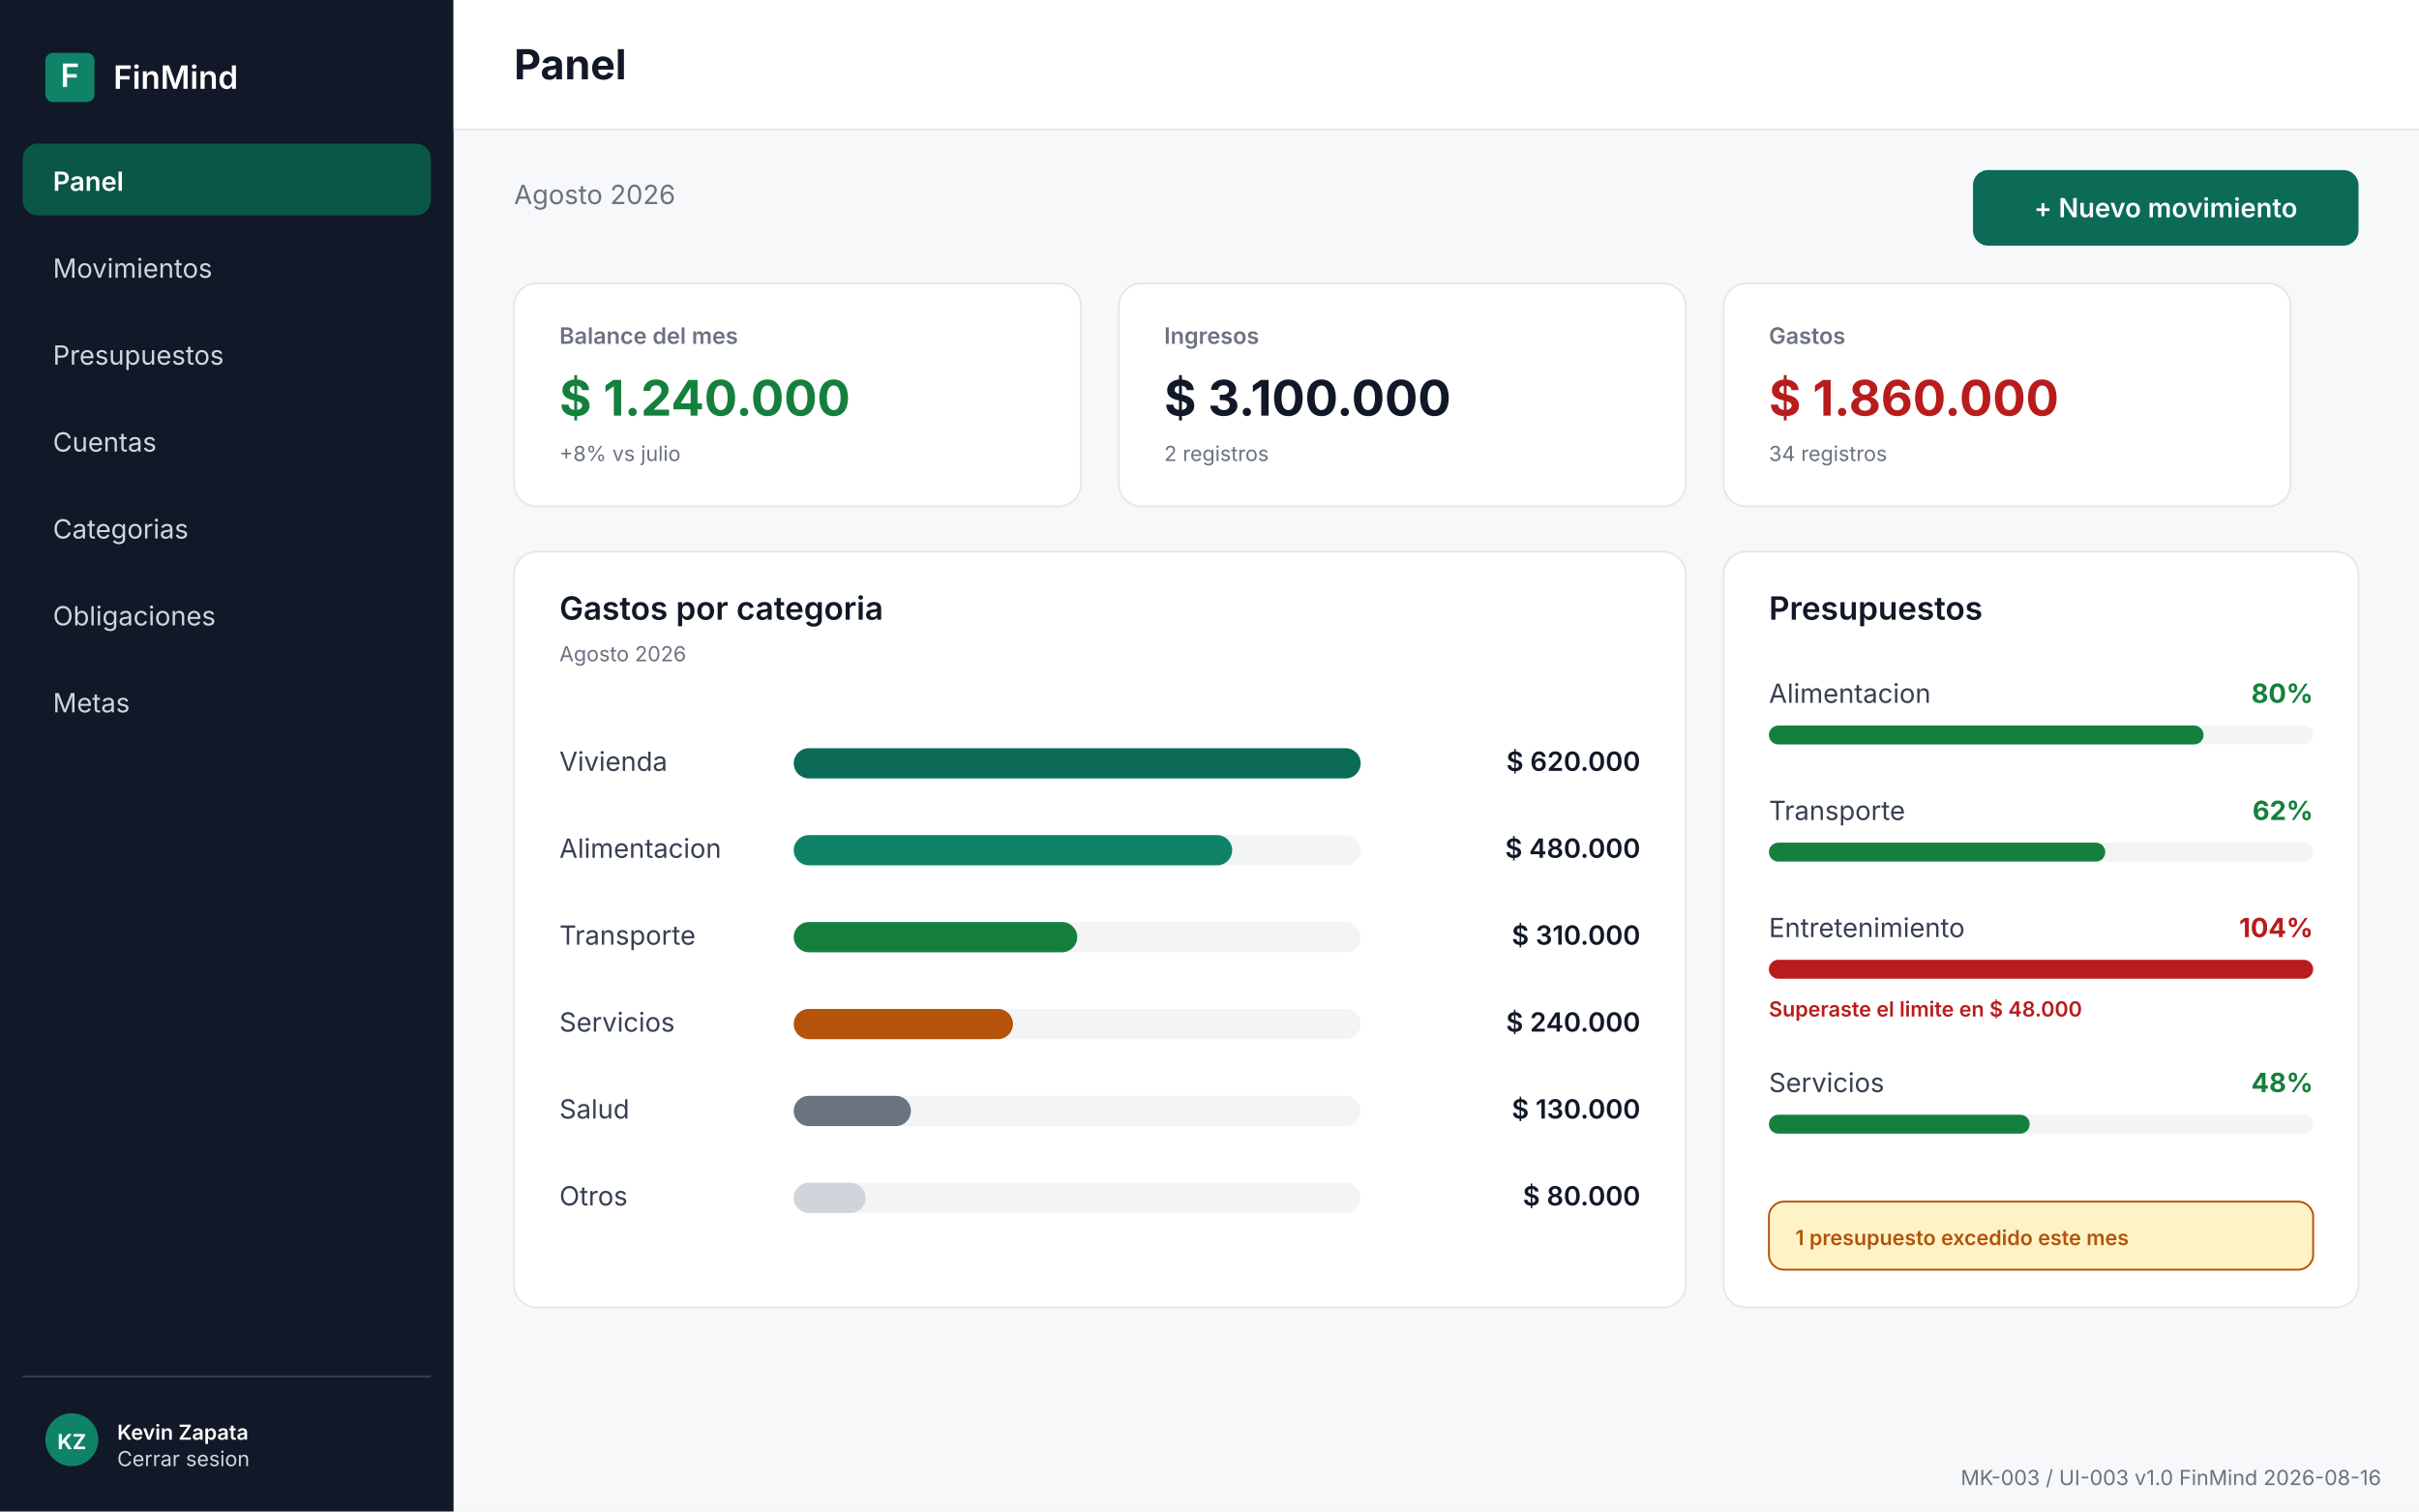
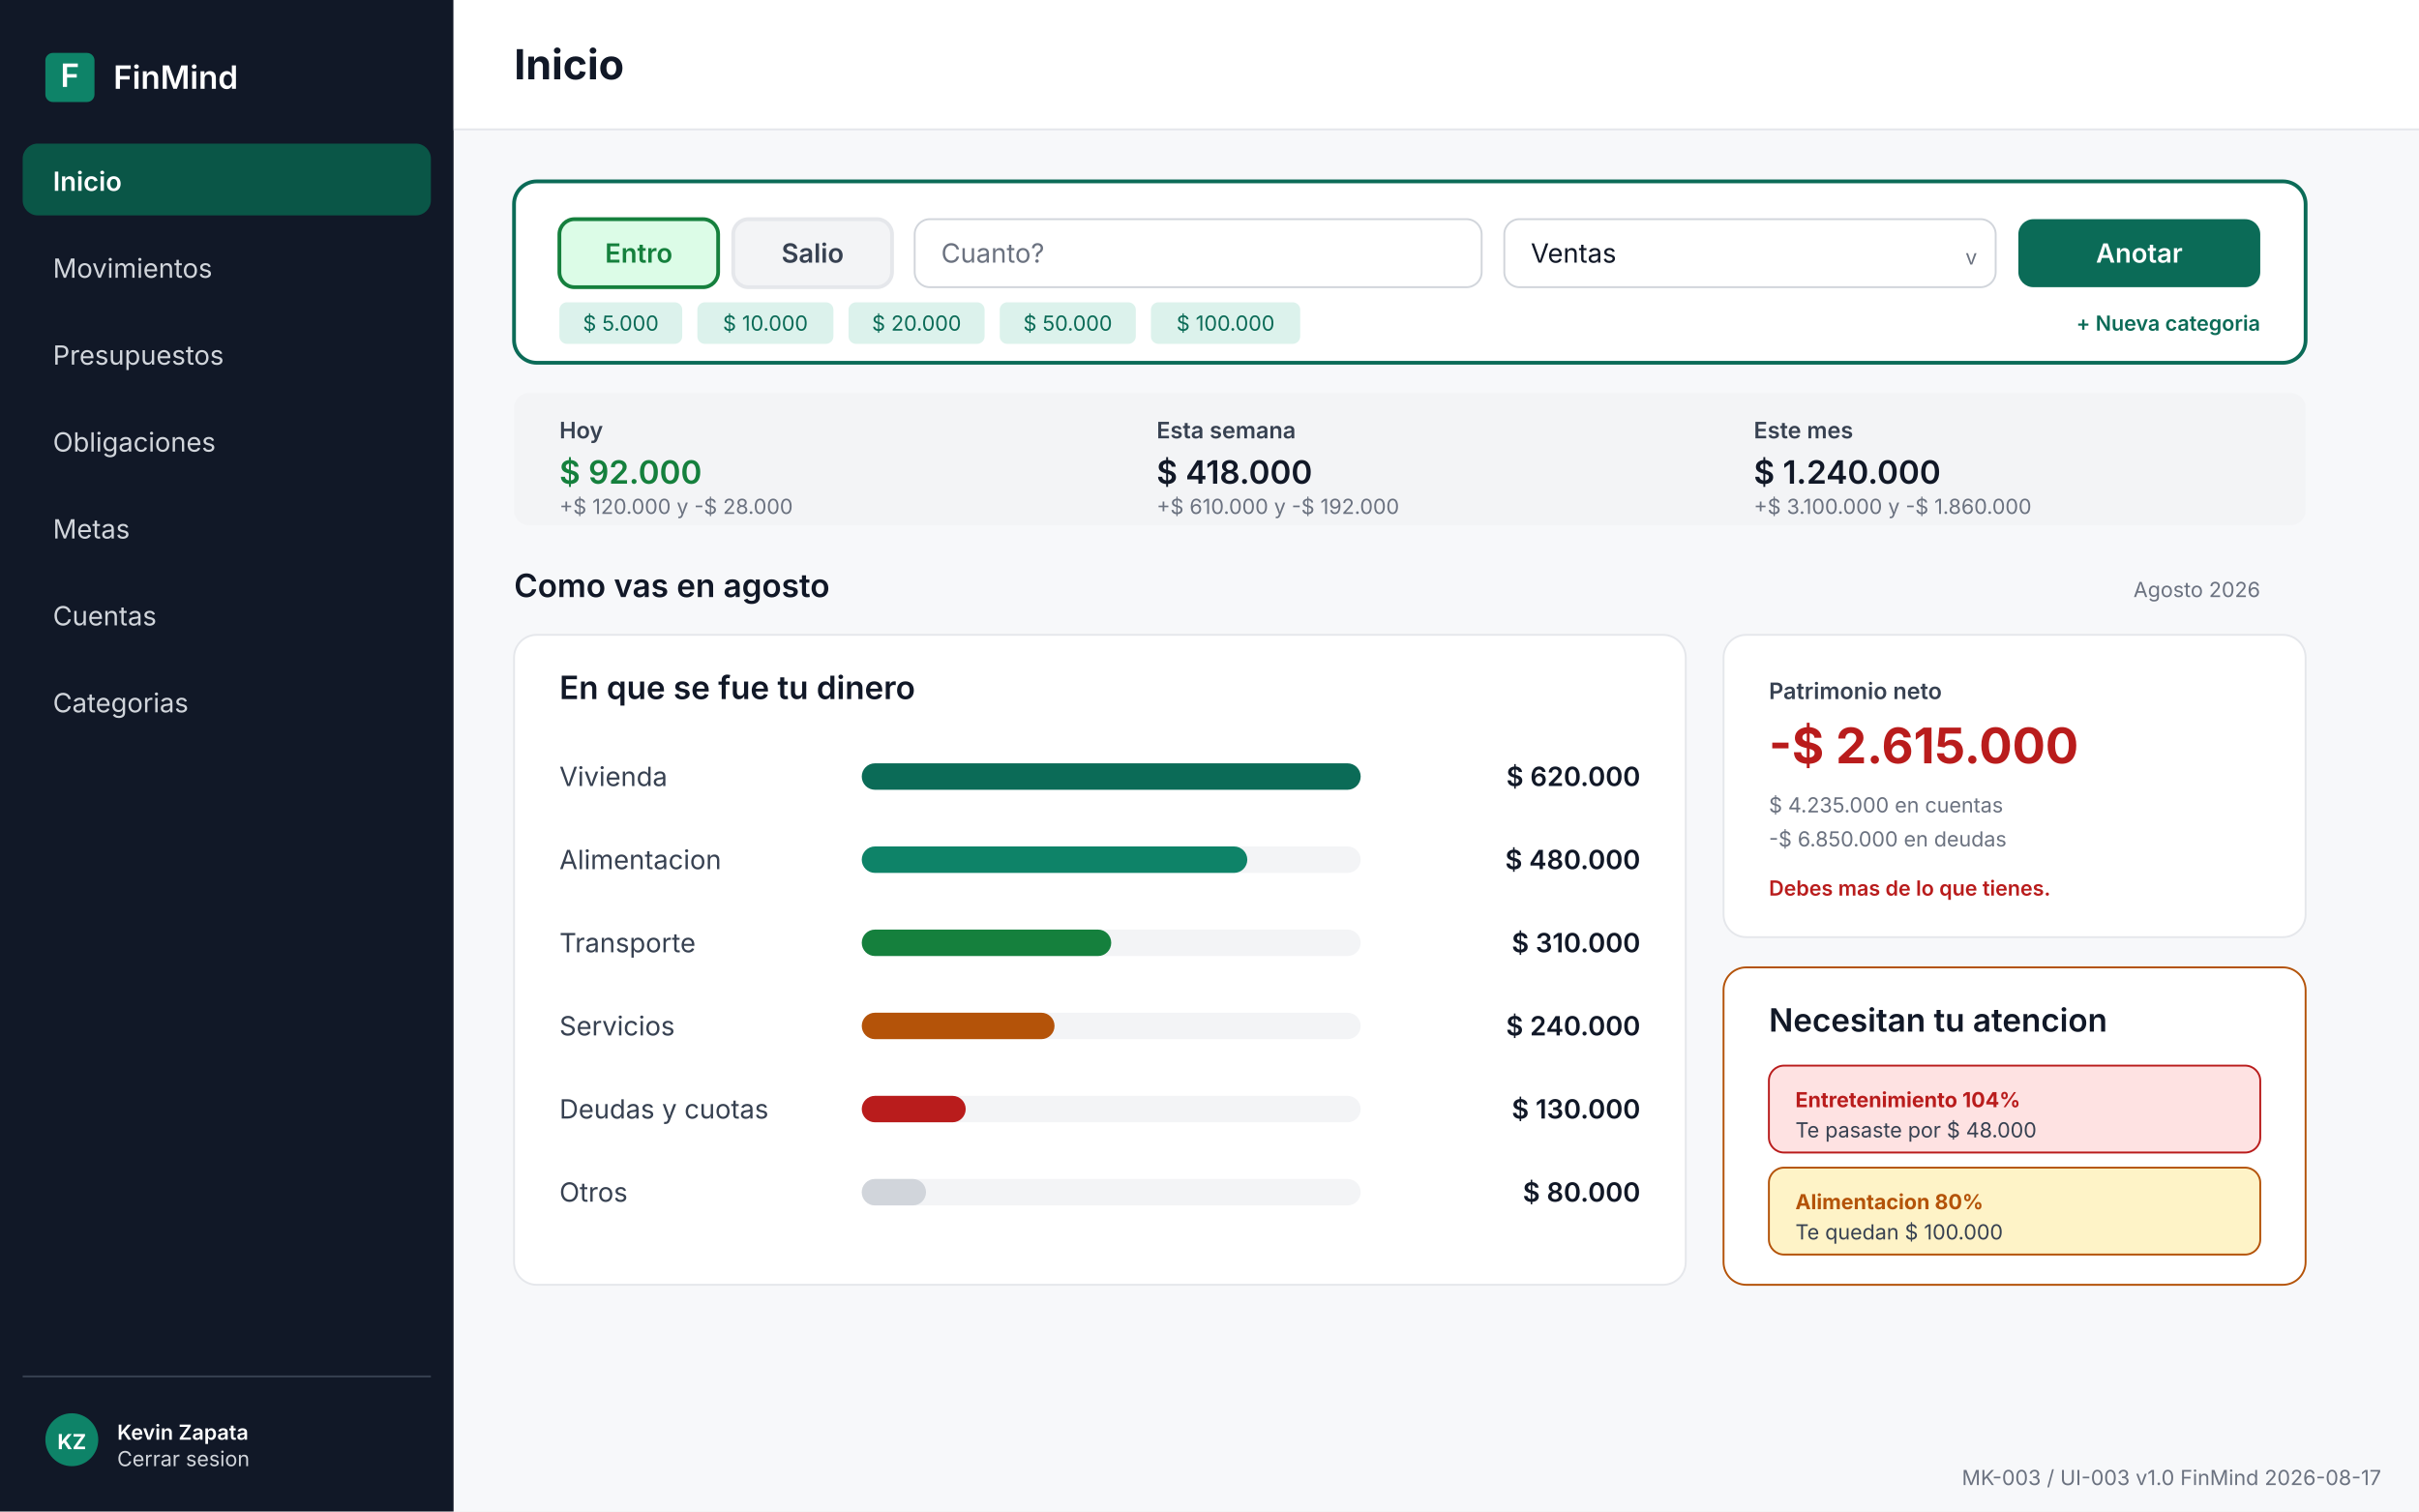
<svg xmlns="http://www.w3.org/2000/svg" viewBox="0 0 1280 800" width="1280" height="800" role="img" aria-labelledby="t d">
  <rect x="0" y="0" width="1280" height="800" rx="0" fill="#F7F8FA" />
  <rect x="0" y="0" width="240" height="800" rx="0" fill="#111827" />
  <rect x="24" y="28" width="26" height="26" rx="4" fill="#0E8368" />
  <text x="37" y="46" font-family="Inter, 'Segoe UI', system-ui, sans-serif" font-size="17" font-weight="600" fill="#FFFFFF" text-anchor="middle">F</text>
  <text x="60" y="47" font-family="Inter, 'Segoe UI', system-ui, sans-serif" font-size="17" font-weight="600" fill="#FFFFFF" text-anchor="start">FinMind</text>
  <rect x="12" y="76" width="216" height="38" rx="8" fill="#0A5647" />
-   <text x="28" y="101" font-family="Inter, 'Segoe UI', system-ui, sans-serif" font-size="14" font-weight="600" fill="#FFFFFF" text-anchor="start">Panel</text>
+   <text x="28" y="101" font-family="Inter, 'Segoe UI', system-ui, sans-serif" font-size="14" font-weight="600" fill="#FFFFFF" text-anchor="start">Inicio</text>
  <text x="28" y="147" font-family="Inter, 'Segoe UI', system-ui, sans-serif" font-size="14" font-weight="400" fill="#D1D5DB" text-anchor="start">Movimientos</text>
  <text x="28" y="193" font-family="Inter, 'Segoe UI', system-ui, sans-serif" font-size="14" font-weight="400" fill="#D1D5DB" text-anchor="start">Presupuestos</text>
-   <text x="28" y="239" font-family="Inter, 'Segoe UI', system-ui, sans-serif" font-size="14" font-weight="400" fill="#D1D5DB" text-anchor="start">Cuentas</text>
-   <text x="28" y="285" font-family="Inter, 'Segoe UI', system-ui, sans-serif" font-size="14" font-weight="400" fill="#D1D5DB" text-anchor="start">Categorias</text>
-   <text x="28" y="331" font-family="Inter, 'Segoe UI', system-ui, sans-serif" font-size="14" font-weight="400" fill="#D1D5DB" text-anchor="start">Obligaciones</text>
-   <text x="28" y="377" font-family="Inter, 'Segoe UI', system-ui, sans-serif" font-size="14" font-weight="400" fill="#D1D5DB" text-anchor="start">Metas</text>
+   <text x="28" y="239" font-family="Inter, 'Segoe UI', system-ui, sans-serif" font-size="14" font-weight="400" fill="#D1D5DB" text-anchor="start">Obligaciones</text>
+   <text x="28" y="285" font-family="Inter, 'Segoe UI', system-ui, sans-serif" font-size="14" font-weight="400" fill="#D1D5DB" text-anchor="start">Metas</text>
+   <text x="28" y="331" font-family="Inter, 'Segoe UI', system-ui, sans-serif" font-size="14" font-weight="400" fill="#D1D5DB" text-anchor="start">Cuentas</text>
+   <text x="28" y="377" font-family="Inter, 'Segoe UI', system-ui, sans-serif" font-size="14" font-weight="400" fill="#D1D5DB" text-anchor="start">Categorias</text>
  <rect x="12" y="728" width="216" height="1" rx="0" fill="#374151" />
  <rect x="24" y="748" width="28" height="28" rx="14" fill="#0E8368" />
  <text x="38" y="767" font-family="Inter, 'Segoe UI', system-ui, sans-serif" font-size="11" font-weight="700" fill="#FFFFFF" text-anchor="middle">KZ</text>
  <text x="62" y="762" font-family="Inter, 'Segoe UI', system-ui, sans-serif" font-size="11" font-weight="600" fill="#FFFFFF" text-anchor="start">Kevin Zapata</text>
  <text x="62" y="776" font-family="Inter, 'Segoe UI', system-ui, sans-serif" font-size="11" font-weight="400" fill="#D1D5DB" text-anchor="start">Cerrar sesion</text>
  <rect x="240" y="0" width="1040" height="68" rx="0" fill="#FFFFFF" />
  <rect x="240" y="68" width="1040" height="1" rx="0" fill="#E5E7EB" />
-   <text x="272" y="42" font-family="Inter, 'Segoe UI', system-ui, sans-serif" font-size="22" font-weight="700" fill="#111827" text-anchor="start">Panel</text>
-   <text x="272" y="108" font-family="Inter, 'Segoe UI', system-ui, sans-serif" font-size="14" font-weight="400" fill="#6B7280" text-anchor="start">Agosto 2026</text>
-   <rect x="1044" y="90" width="204" height="40" rx="8" fill="#0B6B57" />
-   <text x="1146.0" y="115.0" font-family="Inter, 'Segoe UI', system-ui, sans-serif" font-size="14" font-weight="600" fill="#FFFFFF" text-anchor="middle">+ Nuevo movimiento</text>
-   <rect x="272" y="150" width="300" height="118" rx="12" fill="#FFFFFF" stroke="#E5E7EB" stroke-width="1" />
-   <text x="296" y="182" font-family="Inter, 'Segoe UI', system-ui, sans-serif" font-size="12" font-weight="600" fill="#6B7280" text-anchor="start">Balance del mes</text>
-   <text x="296" y="220" font-family="Inter, 'Segoe UI', system-ui, sans-serif" font-size="26" font-weight="700" fill="#15803D" text-anchor="start">$ 1.240.000</text>
-   <text x="296" y="244" font-family="Inter, 'Segoe UI', system-ui, sans-serif" font-size="11" font-weight="400" fill="#6B7280" text-anchor="start">+8% vs julio</text>
-   <rect x="592" y="150" width="300" height="118" rx="12" fill="#FFFFFF" stroke="#E5E7EB" stroke-width="1" />
-   <text x="616" y="182" font-family="Inter, 'Segoe UI', system-ui, sans-serif" font-size="12" font-weight="600" fill="#6B7280" text-anchor="start">Ingresos</text>
-   <text x="616" y="220" font-family="Inter, 'Segoe UI', system-ui, sans-serif" font-size="26" font-weight="700" fill="#111827" text-anchor="start">$ 3.100.000</text>
-   <text x="616" y="244" font-family="Inter, 'Segoe UI', system-ui, sans-serif" font-size="11" font-weight="400" fill="#6B7280" text-anchor="start">2 registros</text>
-   <rect x="912" y="150" width="300" height="118" rx="12" fill="#FFFFFF" stroke="#E5E7EB" stroke-width="1" />
-   <text x="936" y="182" font-family="Inter, 'Segoe UI', system-ui, sans-serif" font-size="12" font-weight="600" fill="#6B7280" text-anchor="start">Gastos</text>
-   <text x="936" y="220" font-family="Inter, 'Segoe UI', system-ui, sans-serif" font-size="26" font-weight="700" fill="#B91C1C" text-anchor="start">$ 1.860.000</text>
-   <text x="936" y="244" font-family="Inter, 'Segoe UI', system-ui, sans-serif" font-size="11" font-weight="400" fill="#6B7280" text-anchor="start">34 registros</text>
-   <rect x="272" y="292" width="620" height="400" rx="12" fill="#FFFFFF" stroke="#E5E7EB" stroke-width="1" />
-   <text x="296" y="328" font-family="Inter, 'Segoe UI', system-ui, sans-serif" font-size="17" font-weight="600" fill="#111827" text-anchor="start">Gastos por categoria</text>
-   <text x="296" y="350" font-family="Inter, 'Segoe UI', system-ui, sans-serif" font-size="11" font-weight="400" fill="#6B7280" text-anchor="start">Agosto 2026</text>
-   <text x="296" y="408" font-family="Inter, 'Segoe UI', system-ui, sans-serif" font-size="14" font-weight="400" fill="#374151" text-anchor="start">Vivienda</text>
-   <rect x="420" y="396" width="300" height="16" rx="8" fill="#F3F4F6" />
-   <rect x="420" y="396" width="300" height="16" rx="8" fill="#0B6B57" />
-   <text x="868" y="408" font-family="Inter, 'Segoe UI', system-ui, sans-serif" font-size="14" font-weight="600" fill="#111827" text-anchor="end">$ 620.000</text>
-   <text x="296" y="454" font-family="Inter, 'Segoe UI', system-ui, sans-serif" font-size="14" font-weight="400" fill="#374151" text-anchor="start">Alimentacion</text>
-   <rect x="420" y="442" width="300" height="16" rx="8" fill="#F3F4F6" />
-   <rect x="420" y="442" width="232" height="16" rx="8" fill="#0E8368" />
-   <text x="868" y="454" font-family="Inter, 'Segoe UI', system-ui, sans-serif" font-size="14" font-weight="600" fill="#111827" text-anchor="end">$ 480.000</text>
-   <text x="296" y="500" font-family="Inter, 'Segoe UI', system-ui, sans-serif" font-size="14" font-weight="400" fill="#374151" text-anchor="start">Transporte</text>
-   <rect x="420" y="488" width="300" height="16" rx="8" fill="#F3F4F6" />
-   <rect x="420" y="488" width="150" height="16" rx="8" fill="#15803D" />
-   <text x="868" y="500" font-family="Inter, 'Segoe UI', system-ui, sans-serif" font-size="14" font-weight="600" fill="#111827" text-anchor="end">$ 310.000</text>
-   <text x="296" y="546" font-family="Inter, 'Segoe UI', system-ui, sans-serif" font-size="14" font-weight="400" fill="#374151" text-anchor="start">Servicios</text>
-   <rect x="420" y="534" width="300" height="16" rx="8" fill="#F3F4F6" />
-   <rect x="420" y="534" width="116" height="16" rx="8" fill="#B45309" />
-   <text x="868" y="546" font-family="Inter, 'Segoe UI', system-ui, sans-serif" font-size="14" font-weight="600" fill="#111827" text-anchor="end">$ 240.000</text>
-   <text x="296" y="592" font-family="Inter, 'Segoe UI', system-ui, sans-serif" font-size="14" font-weight="400" fill="#374151" text-anchor="start">Salud</text>
-   <rect x="420" y="580" width="300" height="16" rx="8" fill="#F3F4F6" />
-   <rect x="420" y="580" width="62" height="16" rx="8" fill="#6B7280" />
+   <text x="272" y="42" font-family="Inter, 'Segoe UI', system-ui, sans-serif" font-size="22" font-weight="700" fill="#111827" text-anchor="start">Inicio</text>
+   <rect x="272" y="96" width="948" height="96" rx="12" fill="#FFFFFF" stroke="#0B6B57" stroke-width="2" />
+   <rect x="296" y="116" width="84" height="36" rx="8" fill="#DCFCE7" stroke="#15803D" stroke-width="2" />
+   <text x="338" y="139" font-family="Inter, 'Segoe UI', system-ui, sans-serif" font-size="14" font-weight="600" fill="#15803D" text-anchor="middle">Entro</text>
+   <rect x="388" y="116" width="84" height="36" rx="8" fill="#F3F4F6" stroke="#E5E7EB" stroke-width="2" />
+   <text x="430" y="139" font-family="Inter, 'Segoe UI', system-ui, sans-serif" font-size="14" font-weight="600" fill="#374151" text-anchor="middle">Salio</text>
+   <rect x="484" y="116" width="300" height="36" rx="8" fill="#FFFFFF" stroke="#D1D5DB" stroke-width="1" />
+   <text x="498" y="139" font-family="Inter, 'Segoe UI', system-ui, sans-serif" font-size="14" font-weight="400" fill="#6B7280" text-anchor="start">Cuanto?</text>
+   <rect x="796" y="116" width="260" height="36" rx="8" fill="#FFFFFF" stroke="#D1D5DB" stroke-width="1" />
+   <text x="810" y="139" font-family="Inter, 'Segoe UI', system-ui, sans-serif" font-size="14" font-weight="400" fill="#111827" text-anchor="start">Ventas</text>
+   <text x="1040" y="140" font-family="Inter, 'Segoe UI', system-ui, sans-serif" font-size="11" font-weight="400" fill="#6B7280" text-anchor="start">v</text>
+   <rect x="1068" y="116" width="128" height="36" rx="8" fill="#0B6B57" />
+   <text x="1132.0" y="139.0" font-family="Inter, 'Segoe UI', system-ui, sans-serif" font-size="14" font-weight="600" fill="#FFFFFF" text-anchor="middle">Anotar</text>
+   <rect x="296" y="160" width="65" height="22" rx="4" fill="#DCF2EC" />
+   <text x="328.5" y="175" font-family="Inter, 'Segoe UI', system-ui, sans-serif" font-size="11" font-weight="400" fill="#0B6B57" text-anchor="middle">$ 5.000</text>
+   <rect x="369" y="160" width="72" height="22" rx="4" fill="#DCF2EC" />
+   <text x="405.0" y="175" font-family="Inter, 'Segoe UI', system-ui, sans-serif" font-size="11" font-weight="400" fill="#0B6B57" text-anchor="middle">$ 10.000</text>
+   <rect x="449" y="160" width="72" height="22" rx="4" fill="#DCF2EC" />
+   <text x="485.0" y="175" font-family="Inter, 'Segoe UI', system-ui, sans-serif" font-size="11" font-weight="400" fill="#0B6B57" text-anchor="middle">$ 20.000</text>
+   <rect x="529" y="160" width="72" height="22" rx="4" fill="#DCF2EC" />
+   <text x="565.0" y="175" font-family="Inter, 'Segoe UI', system-ui, sans-serif" font-size="11" font-weight="400" fill="#0B6B57" text-anchor="middle">$ 50.000</text>
+   <rect x="609" y="160" width="79" height="22" rx="4" fill="#DCF2EC" />
+   <text x="648.5" y="175" font-family="Inter, 'Segoe UI', system-ui, sans-serif" font-size="11" font-weight="400" fill="#0B6B57" text-anchor="middle">$ 100.000</text>
+   <text x="1196" y="175" font-family="Inter, 'Segoe UI', system-ui, sans-serif" font-size="11" font-weight="600" fill="#0B6B57" text-anchor="end">+ Nueva categoria</text>
+   <rect x="272" y="208" width="948" height="70" rx="8" fill="#F3F4F6" />
+   <text x="296" y="232" font-family="Inter, 'Segoe UI', system-ui, sans-serif" font-size="12" font-weight="600" fill="#374151" text-anchor="start">Hoy</text>
+   <text x="296" y="256" font-family="Inter, 'Segoe UI', system-ui, sans-serif" font-size="17" font-weight="600" fill="#15803D" text-anchor="start">$ 92.000</text>
+   <text x="296" y="272" font-family="Inter, 'Segoe UI', system-ui, sans-serif" font-size="11" font-weight="400" fill="#6B7280" text-anchor="start">+$ 120.000 y -$ 28.000</text>
+   <text x="612" y="232" font-family="Inter, 'Segoe UI', system-ui, sans-serif" font-size="12" font-weight="600" fill="#374151" text-anchor="start">Esta semana</text>
+   <text x="612" y="256" font-family="Inter, 'Segoe UI', system-ui, sans-serif" font-size="17" font-weight="600" fill="#111827" text-anchor="start">$ 418.000</text>
+   <text x="612" y="272" font-family="Inter, 'Segoe UI', system-ui, sans-serif" font-size="11" font-weight="400" fill="#6B7280" text-anchor="start">+$ 610.000 y -$ 192.000</text>
+   <text x="928" y="232" font-family="Inter, 'Segoe UI', system-ui, sans-serif" font-size="12" font-weight="600" fill="#374151" text-anchor="start">Este mes</text>
+   <text x="928" y="256" font-family="Inter, 'Segoe UI', system-ui, sans-serif" font-size="17" font-weight="600" fill="#111827" text-anchor="start">$ 1.240.000</text>
+   <text x="928" y="272" font-family="Inter, 'Segoe UI', system-ui, sans-serif" font-size="11" font-weight="400" fill="#6B7280" text-anchor="start">+$ 3.100.000 y -$ 1.860.000</text>
+   <text x="272" y="316" font-family="Inter, 'Segoe UI', system-ui, sans-serif" font-size="17" font-weight="600" fill="#111827" text-anchor="start">Como vas en agosto</text>
+   <text x="1196" y="316" font-family="Inter, 'Segoe UI', system-ui, sans-serif" font-size="11" font-weight="400" fill="#6B7280" text-anchor="end">Agosto 2026</text>
+   <rect x="272" y="336" width="620" height="344" rx="12" fill="#FFFFFF" stroke="#E5E7EB" stroke-width="1" />
+   <text x="296" y="370" font-family="Inter, 'Segoe UI', system-ui, sans-serif" font-size="17" font-weight="600" fill="#111827" text-anchor="start">En que se fue tu dinero</text>
+   <text x="296" y="416" font-family="Inter, 'Segoe UI', system-ui, sans-serif" font-size="14" font-weight="400" fill="#374151" text-anchor="start">Vivienda</text>
+   <rect x="456" y="404" width="264" height="14" rx="7" fill="#F3F4F6" />
+   <rect x="456" y="404" width="264" height="14" rx="7" fill="#0B6B57" />
+   <text x="868" y="416" font-family="Inter, 'Segoe UI', system-ui, sans-serif" font-size="14" font-weight="600" fill="#111827" text-anchor="end">$ 620.000</text>
+   <text x="296" y="460" font-family="Inter, 'Segoe UI', system-ui, sans-serif" font-size="14" font-weight="400" fill="#374151" text-anchor="start">Alimentacion</text>
+   <rect x="456" y="448" width="264" height="14" rx="7" fill="#F3F4F6" />
+   <rect x="456" y="448" width="204" height="14" rx="7" fill="#0E8368" />
+   <text x="868" y="460" font-family="Inter, 'Segoe UI', system-ui, sans-serif" font-size="14" font-weight="600" fill="#111827" text-anchor="end">$ 480.000</text>
+   <text x="296" y="504" font-family="Inter, 'Segoe UI', system-ui, sans-serif" font-size="14" font-weight="400" fill="#374151" text-anchor="start">Transporte</text>
+   <rect x="456" y="492" width="264" height="14" rx="7" fill="#F3F4F6" />
+   <rect x="456" y="492" width="132" height="14" rx="7" fill="#15803D" />
+   <text x="868" y="504" font-family="Inter, 'Segoe UI', system-ui, sans-serif" font-size="14" font-weight="600" fill="#111827" text-anchor="end">$ 310.000</text>
+   <text x="296" y="548" font-family="Inter, 'Segoe UI', system-ui, sans-serif" font-size="14" font-weight="400" fill="#374151" text-anchor="start">Servicios</text>
+   <rect x="456" y="536" width="264" height="14" rx="7" fill="#F3F4F6" />
+   <rect x="456" y="536" width="102" height="14" rx="7" fill="#B45309" />
+   <text x="868" y="548" font-family="Inter, 'Segoe UI', system-ui, sans-serif" font-size="14" font-weight="600" fill="#111827" text-anchor="end">$ 240.000</text>
+   <text x="296" y="592" font-family="Inter, 'Segoe UI', system-ui, sans-serif" font-size="14" font-weight="400" fill="#374151" text-anchor="start">Deudas y cuotas</text>
+   <rect x="456" y="580" width="264" height="14" rx="7" fill="#F3F4F6" />
+   <rect x="456" y="580" width="55" height="14" rx="7" fill="#B91C1C" />
  <text x="868" y="592" font-family="Inter, 'Segoe UI', system-ui, sans-serif" font-size="14" font-weight="600" fill="#111827" text-anchor="end">$ 130.000</text>
-   <text x="296" y="638" font-family="Inter, 'Segoe UI', system-ui, sans-serif" font-size="14" font-weight="400" fill="#374151" text-anchor="start">Otros</text>
-   <rect x="420" y="626" width="300" height="16" rx="8" fill="#F3F4F6" />
-   <rect x="420" y="626" width="38" height="16" rx="8" fill="#D1D5DB" />
-   <text x="868" y="638" font-family="Inter, 'Segoe UI', system-ui, sans-serif" font-size="14" font-weight="600" fill="#111827" text-anchor="end">$ 80.000</text>
-   <rect x="912" y="292" width="336" height="400" rx="12" fill="#FFFFFF" stroke="#E5E7EB" stroke-width="1" />
-   <text x="936" y="328" font-family="Inter, 'Segoe UI', system-ui, sans-serif" font-size="17" font-weight="600" fill="#111827" text-anchor="start">Presupuestos</text>
-   <text x="936" y="372" font-family="Inter, 'Segoe UI', system-ui, sans-serif" font-size="14" font-weight="400" fill="#374151" text-anchor="start">Alimentacion</text>
-   <text x="1224" y="372" font-family="Inter, 'Segoe UI', system-ui, sans-serif" font-size="14" font-weight="700" fill="#15803D" text-anchor="end">80%</text>
-   <rect x="936" y="384" width="288" height="10" rx="5" fill="#F3F4F6" />
-   <rect x="936" y="384" width="230" height="10" rx="5" fill="#15803D" />
-   <text x="936" y="434" font-family="Inter, 'Segoe UI', system-ui, sans-serif" font-size="14" font-weight="400" fill="#374151" text-anchor="start">Transporte</text>
-   <text x="1224" y="434" font-family="Inter, 'Segoe UI', system-ui, sans-serif" font-size="14" font-weight="700" fill="#15803D" text-anchor="end">62%</text>
-   <rect x="936" y="446" width="288" height="10" rx="5" fill="#F3F4F6" />
-   <rect x="936" y="446" width="178" height="10" rx="5" fill="#15803D" />
-   <text x="936" y="496" font-family="Inter, 'Segoe UI', system-ui, sans-serif" font-size="14" font-weight="400" fill="#374151" text-anchor="start">Entretenimiento</text>
-   <text x="1224" y="496" font-family="Inter, 'Segoe UI', system-ui, sans-serif" font-size="14" font-weight="700" fill="#B91C1C" text-anchor="end">104%</text>
-   <rect x="936" y="508" width="288" height="10" rx="5" fill="#F3F4F6" />
-   <rect x="936" y="508" width="288" height="10" rx="5" fill="#B91C1C" />
-   <text x="936" y="538" font-family="Inter, 'Segoe UI', system-ui, sans-serif" font-size="11" font-weight="600" fill="#B91C1C" text-anchor="start">Superaste el limite en $ 48.000</text>
-   <text x="936" y="578" font-family="Inter, 'Segoe UI', system-ui, sans-serif" font-size="14" font-weight="400" fill="#374151" text-anchor="start">Servicios</text>
-   <text x="1224" y="578" font-family="Inter, 'Segoe UI', system-ui, sans-serif" font-size="14" font-weight="700" fill="#15803D" text-anchor="end">48%</text>
-   <rect x="936" y="590" width="288" height="10" rx="5" fill="#F3F4F6" />
-   <rect x="936" y="590" width="138" height="10" rx="5" fill="#15803D" />
-   <rect x="936" y="636" width="288" height="36" rx="8" fill="#FEF3C7" stroke="#B45309" stroke-width="1" />
-   <text x="950" y="659" font-family="Inter, 'Segoe UI', system-ui, sans-serif" font-size="11" font-weight="600" fill="#B45309" text-anchor="start">1 presupuesto excedido este mes</text>
-   <text x="1260" y="786" font-family="Inter, 'Segoe UI', system-ui, sans-serif" font-size="11" font-weight="400" fill="#6B7280" text-anchor="end">MK-003 / UI-003  v1.0  FinMind  2026-08-16</text>
+   <text x="296" y="636" font-family="Inter, 'Segoe UI', system-ui, sans-serif" font-size="14" font-weight="400" fill="#374151" text-anchor="start">Otros</text>
+   <rect x="456" y="624" width="264" height="14" rx="7" fill="#F3F4F6" />
+   <rect x="456" y="624" width="34" height="14" rx="7" fill="#D1D5DB" />
+   <text x="868" y="636" font-family="Inter, 'Segoe UI', system-ui, sans-serif" font-size="14" font-weight="600" fill="#111827" text-anchor="end">$ 80.000</text>
+   <rect x="912" y="336" width="308" height="160" rx="12" fill="#FFFFFF" stroke="#E5E7EB" stroke-width="1" />
+   <text x="936" y="370" font-family="Inter, 'Segoe UI', system-ui, sans-serif" font-size="12" font-weight="600" fill="#374151" text-anchor="start">Patrimonio neto</text>
+   <text x="936" y="404" font-family="Inter, 'Segoe UI', system-ui, sans-serif" font-size="26" font-weight="700" fill="#B91C1C" text-anchor="start">-$ 2.615.000</text>
+   <text x="936" y="430" font-family="Inter, 'Segoe UI', system-ui, sans-serif" font-size="11" font-weight="400" fill="#6B7280" text-anchor="start">$ 4.235.000 en cuentas</text>
+   <text x="936" y="448" font-family="Inter, 'Segoe UI', system-ui, sans-serif" font-size="11" font-weight="400" fill="#6B7280" text-anchor="start">-$ 6.850.000 en deudas</text>
+   <text x="936" y="474" font-family="Inter, 'Segoe UI', system-ui, sans-serif" font-size="11" font-weight="600" fill="#B91C1C" text-anchor="start">Debes mas de lo que tienes.</text>
+   <rect x="912" y="512" width="308" height="168" rx="12" fill="#FFFFFF" stroke="#B45309" stroke-width="1" />
+   <text x="936" y="546" font-family="Inter, 'Segoe UI', system-ui, sans-serif" font-size="17" font-weight="600" fill="#111827" text-anchor="start">Necesitan tu atencion</text>
+   <rect x="936" y="564" width="260" height="46" rx="8" fill="#FEE2E2" stroke="#B91C1C" stroke-width="1" />
+   <text x="950" y="586" font-family="Inter, 'Segoe UI', system-ui, sans-serif" font-size="11" font-weight="700" fill="#B91C1C" text-anchor="start">Entretenimiento 104%</text>
+   <text x="950" y="602" font-family="Inter, 'Segoe UI', system-ui, sans-serif" font-size="11" font-weight="400" fill="#374151" text-anchor="start">Te pasaste por $ 48.000</text>
+   <rect x="936" y="618" width="260" height="46" rx="8" fill="#FEF3C7" stroke="#B45309" stroke-width="1" />
+   <text x="950" y="640" font-family="Inter, 'Segoe UI', system-ui, sans-serif" font-size="11" font-weight="700" fill="#B45309" text-anchor="start">Alimentacion 80%</text>
+   <text x="950" y="656" font-family="Inter, 'Segoe UI', system-ui, sans-serif" font-size="11" font-weight="400" fill="#374151" text-anchor="start">Te quedan $ 100.000</text>
+   <text x="1260" y="786" font-family="Inter, 'Segoe UI', system-ui, sans-serif" font-size="11" font-weight="400" fill="#6B7280" text-anchor="end">MK-003 / UI-003  v1.0  FinMind  2026-08-17</text>
</svg>
